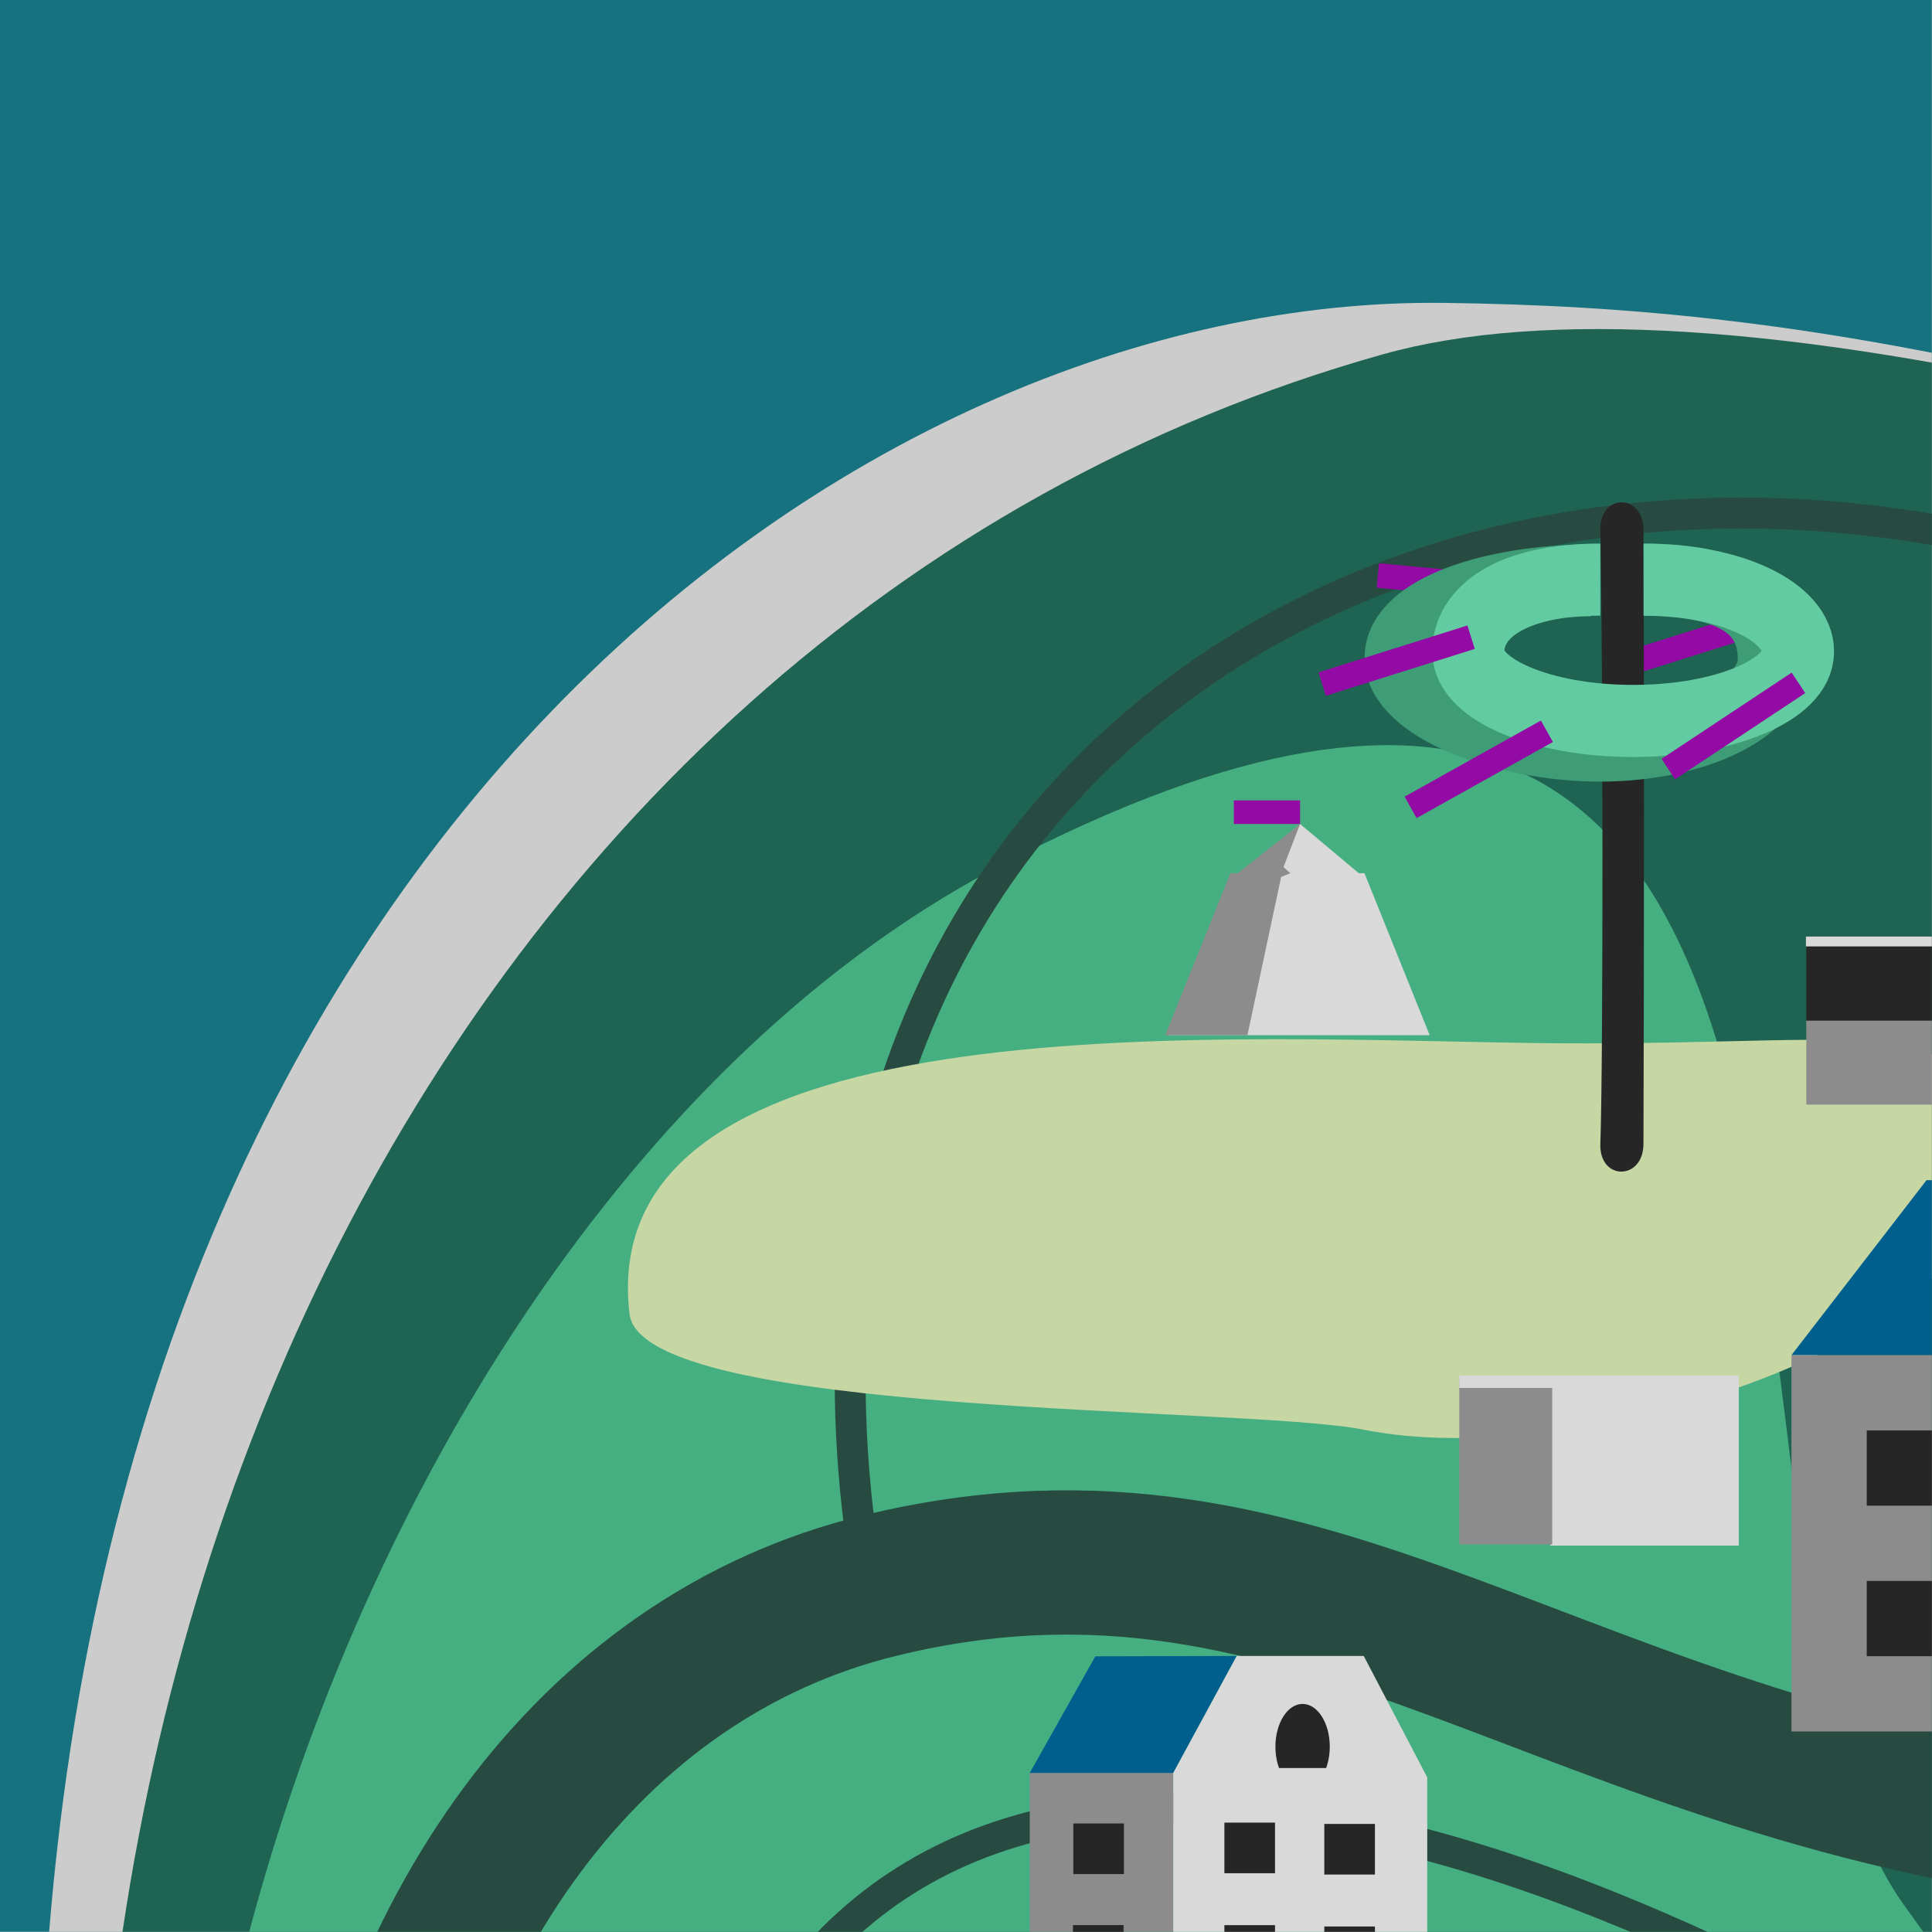
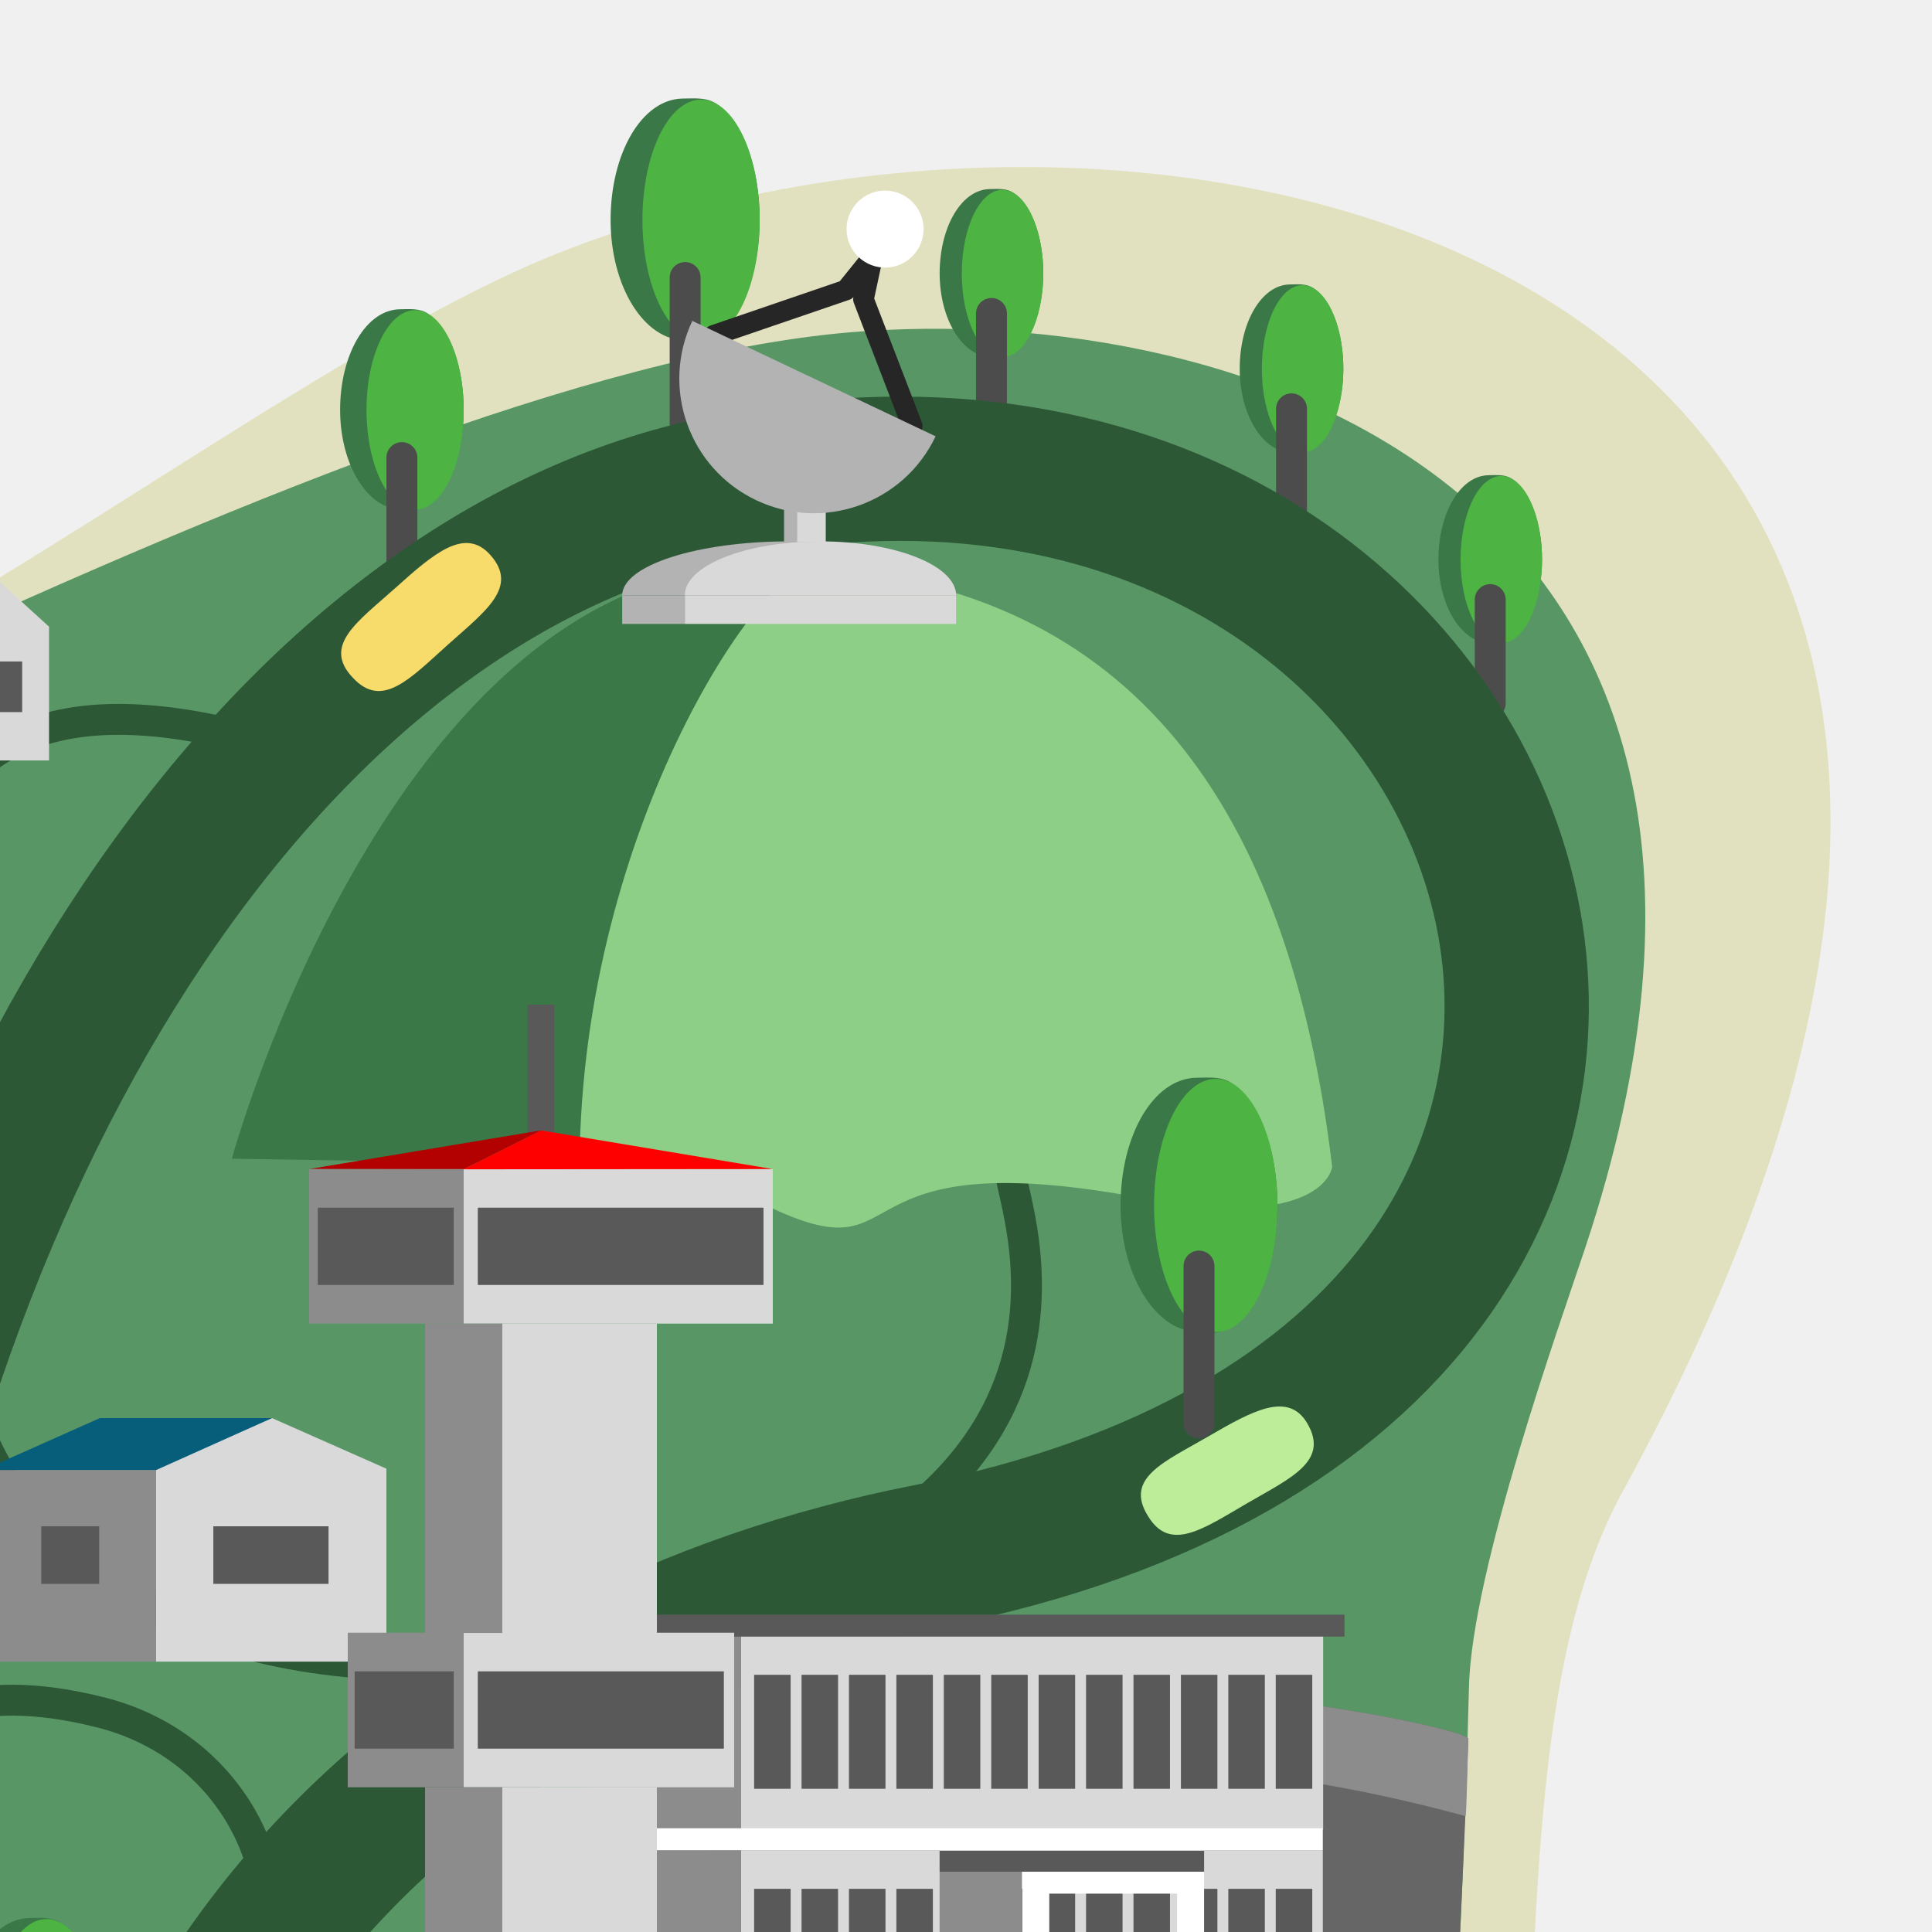
- <svg xmlns="http://www.w3.org/2000/svg" width="100%" height="100%" viewBox="0 0 250 250" version="1.1" xml:space="preserve" style="fill-rule:evenodd;clip-rule:evenodd;stroke-linejoin:round;stroke-miterlimit:1.5;">
-   <rect id="Artboard" x="0" y="0" width="249.983" height="249.978" style="fill:none;" />
-   <clipPath id="_clip1">
-     <rect x="0" y="0" width="249.983" height="249.978" />
-   </clipPath>
-   <g clip-path="url(#_clip1)">
-     <g id="background">
-       <rect x="0" y="0" width="1000" height="1000" style="fill:#16727e;" />
-     </g>
-     <path id="OSTROV" d="M153.69,607.991c-28.375,-53.948 -155.929,-97.021 -148.367,-339.529c4.955,-158.905 105.987,-230.291 181.634,-229.267c45.668,0.619 101.881,7.618 243.003,67.338c99.102,41.937 145.27,52.647 173.947,41.788c70.336,-26.635 78.963,-37.651 117.671,-57.459c35.806,-18.323 72.949,-47.016 100.379,-57.999c82.329,-32.963 224.327,2.481 138.043,160.092c-21.664,39.572 -2.911,119.719 -26.856,288.402c-26.985,190.104 -78.462,135.435 -88.144,180c-6.991,32.18 55.472,144.554 15,220c-52.923,98.656 -196.582,64.399 -243.043,61.506c-69.92,-4.353 -180.86,82.023 -280,50c-213.25,-68.879 -120.598,-265.721 -183.267,-384.872Z" style="fill:#ccc;" />
-     <path id="OSTROV1" d="M178.951,566.685c-48.024,-26.407 -127.757,-54.809 -158.951,-198.614c-30.788,-141.934 33.54,-286.996 158.951,-322.224c41.39,-11.626 127.388,7.489 260.407,62.119c93.411,38.363 136.929,48.16 163.959,38.226c66.296,-24.365 189.473,-97.538 256.767,-103.2c50.286,-4.23 127.727,20.318 95,118.61c-3.151,9.465 -14.638,41.602 -15,56.686c-1.979,82.557 -15.392,249.522 -27.497,314.189c-22.195,118.58 -117.574,69.601 -89.671,148.88c22.785,64.739 54.689,159.058 2.084,210c-83.151,80.524 -181.97,20.892 -207.216,19.367c-65.905,-3.982 -194.503,78.457 -288.037,49.425c-93.534,-29.032 -110.025,-177.146 -107.395,-226.223c2.631,-49.077 -4.685,-145.953 -43.401,-167.241Z" style="fill:#1f6352;" />
-     <path d="M246.27,246.357c-29.98,-41.95 7.899,-199.475 -116.813,-134.367c-77.933,40.687 -123.412,167.934 -99.457,249.367c68.945,234.369 191.807,143.626 195,250c5.38,179.218 2.022,301.109 120,329.559c50.361,12.144 145.249,4.752 181.615,-59.559c19.337,-34.196 99.184,-117.791 173.385,-40c22.48,23.568 59.424,27.035 85,5c66.971,-57.698 -32.426,-108.17 -35,-179.869c-2.734,-76.182 84.568,-62.412 105,-110.131c42.076,-98.265 -164.682,-132.728 -235,-71.869c-91.834,79.48 -288.586,-118.99 -373.73,-238.131Z" style="fill:#46af82;" />
-     <path d="M90.283,365c-19.159,-109.728 26.393,-155.295 118.205,-118.205c67.163,27.132 91.402,66.592 94.889,73.205c16.668,31.601 60.338,37.647 70.205,21.706" style="fill:none;stroke:#274b41;stroke-width:4px;" />
-     <path d="M112.435,205.533c-19.159,-109.728 78.671,-164.704 170.484,-127.614c37.108,14.991 123.453,24.583 178.258,62.392c45.453,31.356 92.262,31.62 93.823,34.579" style="fill:none;stroke:#274b41;stroke-width:4px;" />
-     <g id="cesty-velke">
-       <path d="M403.011,212.619c-6,8.999 -21.222,35.867 -127.605,24.934c-73.676,-7.572 -104.488,-46.336 -161.633,-32.36c-74.666,18.26 -101.994,141.37 -18.773,251.164c30.287,39.958 144.553,117.69 201.24,120" style="fill:none;stroke:#274b41;stroke-width:18.67px;stroke-linecap:round;" />
-     </g>
-     <g id="namesti">
-       <path id="namesti1" d="M256.452,152.46c0.311,-23.052 -10.996,-17.13 -55,-17.46c-40.099,-0.301 -124.804,-6.732 -120,35c1.55,13.462 79.727,11.924 95,15c27.428,5.524 79.707,-10.827 80,-32.54Z" style="fill:#c6d7a4;" />
-       <g>
-         <rect x="200.605" y="178.244" width="24.395" height="21.756" style="fill:#d9d9d9;" />
-         <rect x="188.828" y="178.287" width="12.025" height="21.567" style="fill:#8c8c8c;" />
-         <rect x="188.828" y="177.995" width="36.172" height="1.608" style="fill:#d9d9d9;" />
-       </g>
-       <g id="satn">
-         <path d="M175.828,112.991l0.733,-0l8.439,20.965l-33.754,-0l8.438,-20.965l0.947,-0l7.598,-6.366l7.599,6.366Z" style="fill:#d9d9d9;" />
-         <path d="M166.082,112.2l0.878,0.791l-1.182,0.482l-4.36,20.483l-10.644,-0l8.439,-20.965l0.947,-0l8.069,-6.366l-2.147,5.575Z" style="fill:#8c8c8c;" />
-         <rect x="159.655" y="103.568" width="8.575" height="3.057" style="fill:#940aa4;" />
-       </g>
-       <g id="stanek">
-         <rect x="233.733" y="132.022" width="24.146" height="10.921" style="fill:#8c8c8c;" />
-         <rect x="233.733" y="121.187" width="24.146" height="10.878" style="fill:#262626;" />
-         <rect x="233.685" y="121.187" width="36.267" height="1.281" style="fill:#d9d9d9;" />
-       </g>
-       <g id="majka">
-         <path d="M230.498,77.935l-19.271,6.069l0.954,3.031l19.271,-6.069l-0.954,-3.031Z" style="fill:#940aa4;" />
-         <path d="M212.665,68.586c-0.025,-4.764 -5.685,-4.799 -5.581,0c0.337,15.41 0.392,68.459 0,79.431c-0.17,4.787 5.564,4.779 5.581,0c0.09,-24.577 0.078,-64.537 -0,-79.431Z" style="fill:#262626;" />
-         <path d="M198.554,74.772l-20.115,-1.885l-0.297,3.164l20.116,1.884l0.296,-3.163Z" style="fill:#940aa4;" />
-         <path d="M212.728,75c12.424,0 16.808,4.156 16.808,10.315c-0,6.16 -10.087,11.16 -22.51,11.16c-12.424,0 -25.788,-5.172 -25.788,-11.331c-0,-6.159 12.179,-10.022 24.602,-10.022" style="fill:none;stroke:#3e9c76;stroke-width:9.33px;" />
-         <path d="M212.676,75.01c11.773,0 19.988,4.372 19.988,9.318c-0,4.946 -9.559,8.962 -21.332,8.962c-11.774,-0 -21.332,-4.016 -21.332,-8.962c-0,-4.946 5.307,-9.328 17.081,-9.328" style="fill:none;stroke:#63cba1;stroke-width:9.33px;" />
-         <path d="M189.882,80.935l-19.27,6.069l0.954,3.031l19.271,-6.069l-0.955,-3.031Z" style="fill:#940aa4;" />
-         <path d="M231.842,87.035l-16.842,11.159l1.755,2.649l16.842,-11.16l-1.755,-2.648Z" style="fill:#940aa4;" />
-         <path d="M199.395,93.237l-17.639,9.851l1.549,2.774l17.64,-9.85l-1.55,-2.775Z" style="fill:#940aa4;" />
-       </g>
-     </g>
-     <g id="lanoka">
-       <g id="dum-lanoka">
-         <path d="M231.815,175.352l29.222,0l19.481,-22.64l-31.225,-0l-17.478,22.64Z" style="fill:#005f8c;" />
-         <rect x="231.815" y="175.352" width="29.222" height="48.704" style="fill:#8c8c8c;" />
-         <rect x="241.555" y="204.575" width="9.741" height="9.741" style="fill:#262626;" />
-         <rect x="241.555" y="185.093" width="9.741" height="9.741" style="fill:#262626;" />
-       </g>
-       <g id="D8">
-             </g>
-     </g>
-     <g id="satelit">
-         </g>
-     <g id="domky">
-       <g id="D1">
-         <rect x="133.25" y="229.416" width="18.568" height="32.453" style="fill:#8c8c8c;" />
-         <path d="M133.25,229.416l18.568,-0l8.217,-15.135l-18.298,0.044l-8.487,15.091Z" style="fill:#005f8c;" />
-         <path d="M176.469,214.281l8.217,15.719l-0,31.869l-32.868,-0l-0,-32.453l8.217,-15.135l16.434,0Z" style="fill:#d9d9d9;" />
-         <rect x="138.838" y="249.106" width="6.55" height="12.763" style="fill:#262626;" />
-         <rect x="171.365" y="236.016" width="6.55" height="6.55" style="fill:#262626;" />
-         <rect x="171.365" y="249.285" width="6.55" height="6.55" style="fill:#262626;" />
-         <rect x="158.435" y="235.846" width="6.55" height="6.55" style="fill:#262626;" />
-         <path d="M171.601,228.783c0.309,-0.841 0.471,-1.794 0.471,-2.765c0,-3.053 -1.576,-5.532 -3.518,-5.532c-1.941,0 -3.517,2.479 -3.517,5.532c-0,0.971 0.162,1.924 0.471,2.765l6.093,0Z" style="fill:#262626;" />
-         <rect x="158.435" y="249.116" width="6.55" height="6.55" style="fill:#262626;" />
-         <rect x="138.888" y="235.956" width="6.55" height="6.55" style="fill:#262626;" />
-       </g>
-       <g id="D7">
-             </g>
-       <g id="D71">
-             </g>
-       <g id="D72">
-             </g>
-       <g id="D73">
-             </g>
-       <g id="D74">
-             </g>
-       <g id="D75">
-             </g>
-       <g id="D2">
-             </g>
-       <g id="D21">
-             </g>
-       <g id="D10">
-             </g>
-       <g id="D101">
-             </g>
-       <g id="D102">
-             </g>
-       <g id="D01">
-             </g>
-     </g>
-     <g id="staba">
-         </g>
-     <g id="D22">
-         </g>
-     <g id="D5">
-         </g>
-     <g id="TOVANA">
-         </g>
-     <g id="panelaky">
-         </g>
-     <g id="letiste">
-         </g>
-     <g id="letadlo">
-         </g>
-     <g id="letadlo1">
-         </g>
-     <g id="tunel-s-vlakem">
-         </g>
-     <g id="hrad">
-         </g>
-     <g id="auta">
-         </g>
-   </g>
-   <g id="fial">
+ <svg xmlns="http://www.w3.org/2000/svg" width="250px" height="250px" version="1.1" xml:space="preserve" style="fill-rule:evenodd;clip-rule:evenodd;stroke-linecap:round;stroke-linejoin:round;stroke-miterlimit:1.5;">
+   <rect id="Artboard" x="-750" y="0" width="999.991" height="1000" style="fill:none;" />
+   <g id="background">
+     </g>
+   <path id="OSTROV" d="M-596.31,607.991C-624.685,554.043 -752.239,510.97 -744.677,268.462C-739.722,109.557 -638.69,38.171 -563.043,39.195C-517.375,39.814 -461.162,46.813 -320.04,106.533C-220.938,148.47 -174.77,159.18 -146.093,148.321C-75.757,121.686 -67.13,110.67 -28.422,90.862C7.384,72.539 44.527,43.846 71.957,32.863C154.286,-0.1 296.284,35.344 210,192.955C188.336,232.527 207.089,312.674 183.144,481.357C156.159,671.461 104.682,616.792 95,661.357C88.009,693.537 150.472,805.911 110,881.357C57.077,980.013 -86.582,945.756 -133.043,942.863C-202.963,938.51 -313.903,1024.89 -413.043,992.863C-626.293,923.984 -533.641,727.142 -596.31,607.991Z" style="fill:#e2e1bf;" />
+   <path id="OSTROV1" d="M-571.049,566.685C-619.073,540.278 -698.806,511.876 -730,368.071C-760.788,226.137 -696.46,81.075 -571.049,45.847C-529.659,34.221 -443.661,53.336 -310.642,107.966C-217.231,146.329 -173.713,156.126 -146.683,146.192C-80.387,121.827 42.79,48.654 110.084,42.992C160.37,38.762 237.811,63.31 205.084,161.602C201.933,171.067 190.446,203.204 190.084,218.288C188.105,300.845 174.692,467.81 162.587,532.477C140.392,651.057 45.013,602.078 72.916,681.357C95.701,746.096 127.605,840.415 75,891.357C-8.151,971.881 -106.97,912.249 -132.216,910.724C-198.121,906.742 -326.719,989.181 -420.253,960.149C-513.787,931.117 -530.278,783.003 -527.648,733.926C-525.017,684.849 -532.333,587.973 -571.049,566.685Z" style="fill:#589765;" />
+   <path d="M-496.095,246.528C-526.075,204.578 -488.196,47.053 -612.908,112.161C-690.841,152.848 -742.123,287.801 -718.168,369.234C-649.223,603.603 -520.558,505.153 -517.365,611.528C-511.985,790.746 -515.343,912.637 -397.365,941.087C-347.004,953.231 -255.758,942.058 -219.392,877.748C-200.055,843.552 -121.566,771.669 -47.365,849.46C-24.885,873.028 11.478,882.035 37.055,860C65.287,835.677 59.653,795.206 44.345,775C21.902,745.375 -1.766,710.258 7.635,666.659C28.818,568.426 87.367,604.15 108.066,558.83C152.476,461.597 -52.047,423.8 -122.365,484.659C-214.199,564.139 -410.951,365.669 -496.095,246.528Z" style="fill:#8dcf86;" />
+   <g id="pole">
+     </g>
+   <g id="kere">
+     </g>
+   <g>
+     <g>
+       <g id="strom">
+             </g>
+       <g id="strom1">
+             </g>
+       <g id="strom2">
+             </g>
+       <g id="strom3">
+             </g>
+       <g id="strom4">
+             </g>
+       <g id="strom5">
+             </g>
+       <g id="strom6">
+             </g>
+       <g id="strom7">
+         <g>
+           <path d="M3.791,248.196C5.388,248.17 6.701,248.059 7.857,248.814C11.271,251.043 13.166,256.943 13.166,262.989C13.166,269.404 10.752,276.565 6.623,277.602C5.303,277.934 5.123,277.653 4.083,277.653C-0.93,277.653 -5,271.083 -5,262.989C-5,254.896 -1.221,248.275 3.791,248.196Z" style="fill:#3b7847;" />
+           <ellipse cx="6.023" cy="262.989" rx="7.143" ry="14.664" style="fill:#4db343;" />
+         </g>
+       </g>
+       <g id="strom8">
+         <g>
+           <path d="M51.748,40.018C53.154,39.996 54.31,39.898 55.327,40.562C58.332,42.524 60,47.718 60,53.039C60,58.686 57.875,64.989 54.241,65.902C53.079,66.194 52.92,65.947 52.005,65.947C47.593,65.947 44.01,60.163 44.01,53.039C44.01,45.916 47.337,40.088 51.748,40.018Z" style="fill:#3b7847;" />
+           <ellipse cx="53.713" cy="53.039" rx="6.287" ry="12.907" style="fill:#4db343;" />
+         </g>
+         <path d="M52.005,59.212L52.005,75.208" style="fill:none;stroke:#4c4c4c;stroke-width:4px;" />
+       </g>
+       <g id="strom9">
+         <g>
+           <path d="M88.346,12.752C90.042,12.725 91.436,12.607 92.664,13.408C96.289,15.775 98.302,22.041 98.302,28.462C98.302,35.274 95.738,42.879 91.354,43.98C89.952,44.332 89.76,44.034 88.656,44.034C83.332,44.034 79.01,37.057 79.01,28.462C79.01,19.867 83.023,12.836 88.346,12.752Z" style="fill:#3b7847;" />
+           <ellipse cx="90.716" cy="28.462" rx="7.585" ry="15.573" style="fill:#4db343;" />
+         </g>
+         <path d="M88.656,35.909L88.656,55.208" style="fill:none;stroke:#4c4c4c;stroke-width:4px;" />
+       </g>
+       <g id="strom10">
+         <g>
+           <path d="M128.08,24.464C129.259,24.445 130.228,24.363 131.081,24.92C133.601,26.565 135,30.921 135,35.383C135,40.118 133.218,45.404 130.171,46.17C129.196,46.414 129.063,46.207 128.296,46.207C124.595,46.207 121.591,41.357 121.591,35.383C121.591,29.409 124.381,24.522 128.08,24.464Z" style="fill:#3b7847;" />
+           <ellipse cx="129.728" cy="35.383" rx="5.272" ry="10.824" style="fill:#4db343;" />
+         </g>
+         <path d="M128.296,40.56L128.296,53.974" style="fill:none;stroke:#4c4c4c;stroke-width:4px;" />
+       </g>
+       <g id="strom11">
+         <g>
+           <path d="M166.907,36.806C168.085,36.787 169.055,36.705 169.908,37.262C172.428,38.907 173.827,43.263 173.827,47.726C173.827,52.46 172.045,57.746 168.997,58.512C168.023,58.757 167.89,58.55 167.122,58.55C163.422,58.55 160.418,53.7 160.418,47.726C160.418,41.752 163.207,36.865 166.907,36.806Z" style="fill:#3b7847;" />
+           <ellipse cx="168.554" cy="47.726" rx="5.272" ry="10.824" style="fill:#4db343;" />
+         </g>
+         <path d="M167.122,52.902L167.122,66.316" style="fill:none;stroke:#4c4c4c;stroke-width:4px;" />
+       </g>
+       <g id="strom12">
+         <g>
+           <path d="M192.62,61.491C193.798,61.472 194.768,61.39 195.621,61.947C198.141,63.592 199.54,67.947 199.54,72.41C199.54,77.145 197.758,82.431 194.71,83.197C193.736,83.441 193.603,83.234 192.835,83.234C189.135,83.234 186.131,78.384 186.131,72.41C186.131,66.436 188.92,61.549 192.62,61.491Z" style="fill:#3b7847;" />
+           <ellipse cx="194.267" cy="72.41" rx="5.272" ry="10.824" style="fill:#4db343;" />
+         </g>
+         <path d="M192.835,77.587L192.835,91.001" style="fill:none;stroke:#4c4c4c;stroke-width:4px;" />
+       </g>
+       <g id="strom13">
+             </g>
+       <g id="strom14">
+             </g>
+     </g>
+   </g>
+   <g id="male-cesty">
+     <g id="les">
+         </g>
+     <path d="M-23.536,244.402C-22.459,243.541 -21.688,212.696 13.165,221.618C27.723,225.345 36.964,238.765 34.644,254.096" style="fill:none;stroke:#2d5836;stroke-width:4px;" />
+     <path d="M-95,156.28C-93.923,155.418 -70.177,119.415 -35,126.963C-4.622,133.481 -22.119,82.771 30,95" style="fill:none;stroke:#2d5836;stroke-width:4px;" />
+     <path d="M130.771,150.827C129.152,152.969 153.263,199.737 70.113,213.984C35.382,219.934 4.094,207.169 -3.684,182.391" style="fill:none;stroke:#2d5836;stroke-width:4px;" />
+     <path d="M-60,281.877C-39.52,313.415 -48.852,341.147 -60,356.629C-83.098,388.708 -130.545,382.719 -145,374.681C-171.597,359.891 -231.713,332.572 -236.176,384.186C-238.994,416.772 -162.185,423.471 -145,436.822C-113.934,460.958 -120.083,493.9 -120,495C-116.024,547.767 -269.245,593.416 -304.521,430" style="fill:none;stroke:#2d5836;stroke-width:4px;" />
+   </g>
+   <g id="hory">
+     <path id="hora" d="M-133.798,154.685C-49.267,153.967 -37.196,182.375 -4.114,221.357C-2.951,222.727 -245.464,225.665 -245.464,225.665C-245.464,225.665 -226.856,155.476 -133.798,154.685Z" style="fill:#3b7847;" />
+     <path id="hora1" d="M-133.743,154.685C-49.48,162.823 -26.09,175.295 -3.867,221.357C-0.888,227.531 -24.599,228.056 -50.816,228.52C-62.782,228.731 -70.514,231.309 -84.869,230.204C-93.431,229.544 -101.051,222.922 -109.905,222.263C-127.974,220.918 -148.704,224.055 -164.31,222.263C-199.007,218.281 -139.752,154.105 -133.743,154.685Z" style="fill:#8dcf86;" />
+     <path id="hora2" d="M97.734,73.228C140.495,72.328 166.435,101.688 172.383,150.895C172.558,152.339 30,149.939 30,149.939C30,149.939 50.659,74.22 97.734,73.228Z" style="fill:#3b7847;" />
+     <path id="hora3" d="M105,73.375C146.724,76.16 166.78,104.542 172.383,150.895C172.426,151.251 171.077,159.367 147.647,155C107.419,147.502 118.656,165.037 100,156.387C87.395,150.542 75.009,153.558 75,152.712C74.516,108.314 98.655,72.951 105,73.375Z" style="fill:#8dcf86;" />
+   </g>
+   <g id="ker">
+     </g>
+   <g id="ker1">
+     </g>
+   <g id="ker2">
+     </g>
+   <g id="strom15">
+     </g>
+   <g id="strom16">
+     </g>
+   <g id="ker3">
+     </g>
+   <g id="cesty-velke">
+     <path d="M-290,657.586C-298.648,654.653 -329.983,646.357 -329.983,646.357C-329.983,646.357 -325.565,633.815 -327.976,621.357C-330.787,606.833 -340.46,592.034 -339.983,591.357C-332.086,580.163 -301.319,544.992 -295,536.948C-172.732,381.295 -37.596,540.308 30.017,591.357C57.806,612.338 120.358,601.557 130,550C147.845,454.575 19.733,462.44 10.017,351.357C1.808,257.505 59.765,213.215 120.017,201.357C246.517,176.462 200.386,40.069 92.374,63.309C36.476,75.336 -10.448,143.877 -22.808,236.614C-33.524,317.022 -144.706,262.56 -142.185,227.688" style="fill:none;stroke:#2d5836;stroke-width:18.67px;" />
+   </g>
+   <g id="strom17">
+     <g>
+       <path d="M154.823,139.459C156.607,139.431 158.075,139.307 159.367,140.15C163.181,142.64 165.299,149.234 165.299,155.99C165.299,163.157 162.601,171.159 157.988,172.318C156.513,172.688 156.311,172.375 155.149,172.375C149.548,172.375 145,165.033 145,155.99C145,146.946 149.223,139.548 154.823,139.459Z" style="fill:#3b7847;" />
+       <ellipse cx="157.317" cy="155.99" rx="7.981" ry="16.386" style="fill:#4db343;" />
+     </g>
+     <path d="M155.149,163.825L155.149,184.132" style="fill:none;stroke:#4c4c4c;stroke-width:4px;" />
+   </g>
+   <g id="strom18">
+     </g>
+   <g id="strom19">
+     </g>
+   <g id="strom20">
+     </g>
+   <g id="stromy">
+     </g>
+   <g id="namesti">
+     </g>
+   <g id="smrky">
+     </g>
+   <g id="listnace">
+     </g>
+   <g id="lanoka">
+     </g>
+   <g id="strom21">
+     </g>
+   <g id="satelit">
+     <path d="M110.43,38.447L110.429,38.451C110.375,38.704 110.395,38.968 110.489,39.21L116.804,55.614C117.069,56.301 117.841,56.644 118.528,56.379C119.215,56.115 119.557,55.343 119.293,54.656L113.12,38.623C113.12,38.623 114.213,33.538 114.213,33.538C114.343,32.934 114.041,32.321 113.484,32.055C112.927,31.789 112.26,31.94 111.872,32.421L108.664,36.396C108.664,36.396 91.912,42.13 91.912,42.13C91.216,42.369 90.844,43.127 91.082,43.824C91.321,44.52 92.079,44.892 92.776,44.653L109.892,38.794C110.097,38.724 110.282,38.605 110.43,38.447Z" style="fill:#262626;" />
+     <path d="M116.299,24.988C113.728,24.01 110.848,25.304 109.87,27.875C108.893,30.446 110.187,33.326 112.758,34.303C115.328,35.28 118.209,33.987 119.186,31.416C120.163,28.845 118.869,25.965 116.299,24.988Z" style="fill:#fff;" />
+     <rect x="88.614" y="77.046" width="35.105" height="3.689" style="fill:#d9d9d9;" />
+     <rect x="80.513" y="77.046" width="8.101" height="3.689" style="fill:#b3b3b3;" />
+     <path d="M123.72,77.046C123.72,73.184 114.047,70.054 102.116,70.054C90.185,70.054 80.513,73.184 80.513,77.046L123.72,77.046Z" style="fill:#b3b3b3;" />
+     <path d="M123.72,77.046C123.72,73.184 115.861,70.054 106.167,70.054C96.473,70.054 88.614,73.184 88.614,77.046L123.72,77.046Z" style="fill:#d9d9d9;" />
+     <rect x="101.456" y="64.239" width="3.689" height="5.903" style="fill:#b3b3b3;" />
+     <rect x="103.162" y="64.239" width="3.689" height="5.931" style="fill:#d9d9d9;" />
+     <path d="M121.066,56.458C116.942,65.15 106.552,68.854 97.859,64.73C89.167,60.606 85.463,50.216 89.587,41.524L121.066,56.458Z" style="fill:#b3b3b3;" />
+   </g>
+   <g id="domky">
+     <g id="D1">
+         </g>
+     <g id="D7">
+         </g>
+     <g id="D71">
+         </g>
+     <g id="D72">
+         </g>
+     <g id="D73">
+         </g>
+     <g id="D74">
+         </g>
+     <g id="D75">
+         </g>
+     <g id="D76">
+         </g>
+     <g id="D77">
+         </g>
+     <g id="D78">
+         </g>
+     <g id="D79">
+         </g>
+     <g id="D710">
+         </g>
+     <g id="D711">
+       <path d="M-0.351,75L-13.028,75.214L-20,81.087L-7.156,81.087L-0.351,75Z" style="fill:#f88948;" />
+       <path d="M6.343,81.087L-0.351,75L-7.156,81.087L-7.156,98.4L6.343,98.4L6.343,81.087Z" style="fill:#d9d9d9;" />
+       <rect x="-3.681" y="85.596" width="6.55" height="6.55" style="fill:#595959;" />
+     </g>
+     <g id="D712">
+         </g>
+     <g id="D713">
+         </g>
+     <g id="D714">
+         </g>
+     <g id="D715">
+         </g>
+     <g id="D716">
+         </g>
+     <g id="D2">
+         </g>
+     <g id="D21">
+       <path d="M50,190.048L35.194,183.498L20.189,190.048L20.189,215.016L50,215.016L50,190.048Z" style="fill:#d9d9d9;" />
+       <rect x="27.606" y="197.501" width="14.906" height="7.453" style="fill:#595959;" />
+       <path d="M-2.17,190.225L20.197,190.225L35.194,183.498L12.923,183.498L-2.17,190.225Z" style="fill:#065e7b;" />
+       <rect x="-2.17" y="190.225" width="22.358" height="24.791" style="fill:#8c8c8c;" />
+       <rect x="5.338" y="197.501" width="7.498" height="7.453" style="fill:#595959;" />
+     </g>
+     <g id="D10">
+         </g>
+     <g id="D101">
+         </g>
+     <g id="D102">
+         </g>
+     <g id="D01">
+         </g>
+   </g>
+   <g id="strom22">
+     </g>
+   <g id="strom23">
+     </g>
+   <g id="staba">
+     </g>
+   <g id="chladici-vez">
+     </g>
+   <g id="D22">
+     </g>
+   <g id="D5">
+     </g>
+   <g id="TOVANA">
+     </g>
+   <g id="strom24">
+     </g>
+   <g id="strom25">
+     </g>
+   <g id="panelaky">
+     </g>
+   <g id="strom26">
+     </g>
+   <g id="strom27">
+     </g>
+   <g id="letiste">
+     <path d="M190,225C190.036,223.937 165.253,218.562 143.75,218.562C76.14,218.562 21.25,271.063 21.25,335.729C21.25,400.396 79.309,446.292 143.75,452.897C158.582,454.417 171.325,455.253 172.78,455.182C172.904,455.176 173.114,455.186 173.113,455.189C173.104,455.21 178.295,407.713 182.383,355C186.378,303.488 189.263,246.995 190,225Z" style="fill:#666;" />
+     <path d="M190,225C190.036,223.937 165.253,218.562 143.75,218.562C76.14,218.562 21.25,271.063 21.25,335.729C21.25,400.396 76.689,444.302 143.75,452.897C161.037,455.112 173.119,455.172 173.113,455.189C173.093,455.248 174.33,445.005 174.187,445C69.827,441.398 29.049,386.889 30,335C31.122,273.773 87.426,207.142 189.625,235C189.767,235.039 189.863,229.09 190,225Z" style="fill:#8c8c8c;" />
+     <g>
+       <rect x="95.895" y="239.415" width="75.277" height="25" style="fill:#d9d9d9;" />
+       <rect x="95.895" y="211.719" width="75.322" height="25" style="fill:#d9d9d9;" />
+       <rect x="76.172" y="239.415" width="19.723" height="25" style="fill:#8c8c8c;" />
+       <rect x="76.172" y="211.719" width="19.723" height="25" style="fill:#8c8c8c;" />
+       <rect x="97.584" y="244.415" width="4.723" height="14.747" style="fill:#595959;" />
+       <rect x="97.584" y="216.719" width="4.723" height="14.747" style="fill:#595959;" />
+       <rect x="134.4" y="244.415" width="4.723" height="14.747" style="fill:#595959;" />
+       <rect x="134.4" y="216.719" width="4.723" height="14.747" style="fill:#595959;" />
+       <rect x="115.992" y="244.415" width="4.723" height="14.747" style="fill:#595959;" />
+       <rect x="115.992" y="216.719" width="4.723" height="14.747" style="fill:#595959;" />
+       <rect x="152.809" y="244.415" width="4.723" height="14.747" style="fill:#595959;" />
+       <rect x="152.809" y="216.719" width="4.723" height="14.747" style="fill:#595959;" />
+       <rect x="103.72" y="244.415" width="4.723" height="14.747" style="fill:#595959;" />
+       <rect x="103.72" y="216.719" width="4.723" height="14.747" style="fill:#595959;" />
+       <rect x="140.536" y="244.415" width="4.723" height="14.747" style="fill:#595959;" />
+       <rect x="140.536" y="216.719" width="4.723" height="14.747" style="fill:#595959;" />
+       <rect x="122.128" y="244.415" width="4.723" height="14.747" style="fill:#595959;" />
+       <rect x="122.128" y="216.719" width="4.723" height="14.747" style="fill:#595959;" />
+       <rect x="158.945" y="244.415" width="4.723" height="14.747" style="fill:#595959;" />
+       <rect x="158.945" y="216.719" width="4.723" height="14.747" style="fill:#595959;" />
+       <rect x="109.856" y="244.415" width="4.723" height="14.747" style="fill:#595959;" />
+       <rect x="109.856" y="216.719" width="4.723" height="14.747" style="fill:#595959;" />
+       <rect x="146.673" y="244.415" width="4.723" height="14.747" style="fill:#595959;" />
+       <rect x="146.673" y="216.719" width="4.723" height="14.747" style="fill:#595959;" />
+       <rect x="128.264" y="244.415" width="4.723" height="14.747" style="fill:#595959;" />
+       <rect x="128.264" y="216.719" width="4.723" height="14.747" style="fill:#595959;" />
+       <rect x="165.081" y="244.415" width="4.723" height="14.747" style="fill:#595959;" />
+       <rect x="165.081" y="216.719" width="4.723" height="14.747" style="fill:#595959;" />
+       <rect x="76.172" y="236.577" width="95" height="2.838" style="fill:#fff;" />
+       <rect x="75" y="208.935" width="98.98" height="2.838" style="fill:#595959;" />
+     </g>
+     <rect x="121.583" y="242.198" width="10.649" height="25" style="fill:#8c8c8c;" />
+     <path d="M135.776,267.198L135.776,245.037L152.315,245.037L152.315,267.198L155.809,267.198L155.809,242.198L132.283,242.198L132.283,267.198L135.776,267.198Z" style="fill:#fff;" />
+     <rect x="121.583" y="239.502" width="34.226" height="2.696" style="fill:#595959;" />
+     <g id="letiste1">
+       <rect x="60" y="211.274" width="35" height="20" style="fill:#d9d9d9;" />
+       <rect x="60" y="151.274" width="40" height="20" style="fill:#d9d9d9;" />
+       <rect x="68.275" y="130" width="3.446" height="17.26" style="fill:#595959;" />
+       <path d="M70,146.274L59.966,151.308L40,151.274L70,146.274Z" style="fill:#b30000;" />
+       <path d="M70,146.274L100,151.274L59.966,151.308L70,146.274Z" style="fill:#f00;" />
+       <rect x="45" y="211.274" width="15" height="20" style="fill:#8c8c8c;" />
+       <rect x="40" y="151.274" width="20" height="20" style="fill:#8c8c8c;" />
+       <rect x="65" y="231.274" width="20" height="50" style="fill:#d9d9d9;" />
+       <rect x="65" y="171.274" width="20" height="40.034" style="fill:#d9d9d9;" />
+       <rect x="55" y="231.274" width="10" height="50" style="fill:#8c8c8c;" />
+       <rect x="55" y="171.274" width="10" height="40.034" style="fill:#8c8c8c;" />
+       <rect x="61.827" y="156.274" width="36.97" height="10" style="fill:#595959;" />
+       <rect x="41.121" y="156.274" width="17.597" height="10" style="fill:#595959;" />
+       <rect x="61.827" y="216.274" width="31.839" height="10" style="fill:#595959;" />
+       <rect x="45.89" y="216.274" width="12.828" height="10" style="fill:#595959;" />
+     </g>
+     <g>
+       <path d="M63.213,327L183.354,327C184.458,327 185.354,326.104 185.354,325C185.354,323.896 184.458,323 183.354,323L63.213,323C62.11,323 61.213,323.896 61.213,325C61.213,326.104 62.11,327 63.213,327Z" style="fill:#fff;" />
+     </g>
+   </g>
+   <g id="strom28">
+     </g>
+   <g id="strom29">
+     </g>
+   <g id="tunel-s-vlakem">
+     </g>
+   <g id="strom30">
+     </g>
+   <g id="hrad">
+     </g>
+   <g id="auta">
+     <path d="M156.357,185.874C162.049,182.57 166.715,179.965 169.18,184.211C172.005,189.076 167.07,191.218 161.379,194.522C155.687,197.827 151.418,200.911 148.556,196.186C145.451,191.246 150.666,189.179 156.357,185.874Z" style="fill:#beed9a;" />
+     <path d="M51.217,76.034C56.116,71.639 60.154,68.139 63.432,71.793C67.189,75.981 62.794,79.083 57.895,83.478C52.996,87.872 49.445,91.762 45.68,87.719C41.634,83.515 46.319,80.429 51.217,76.034Z" style="fill:#f7db6b;" />
+   </g>
+   <g id="majak">
+     </g>
+   <g id="vetrna-elektr">
+     </g>
+   <g id="osrov-pokladu">
    </g>
</svg>
